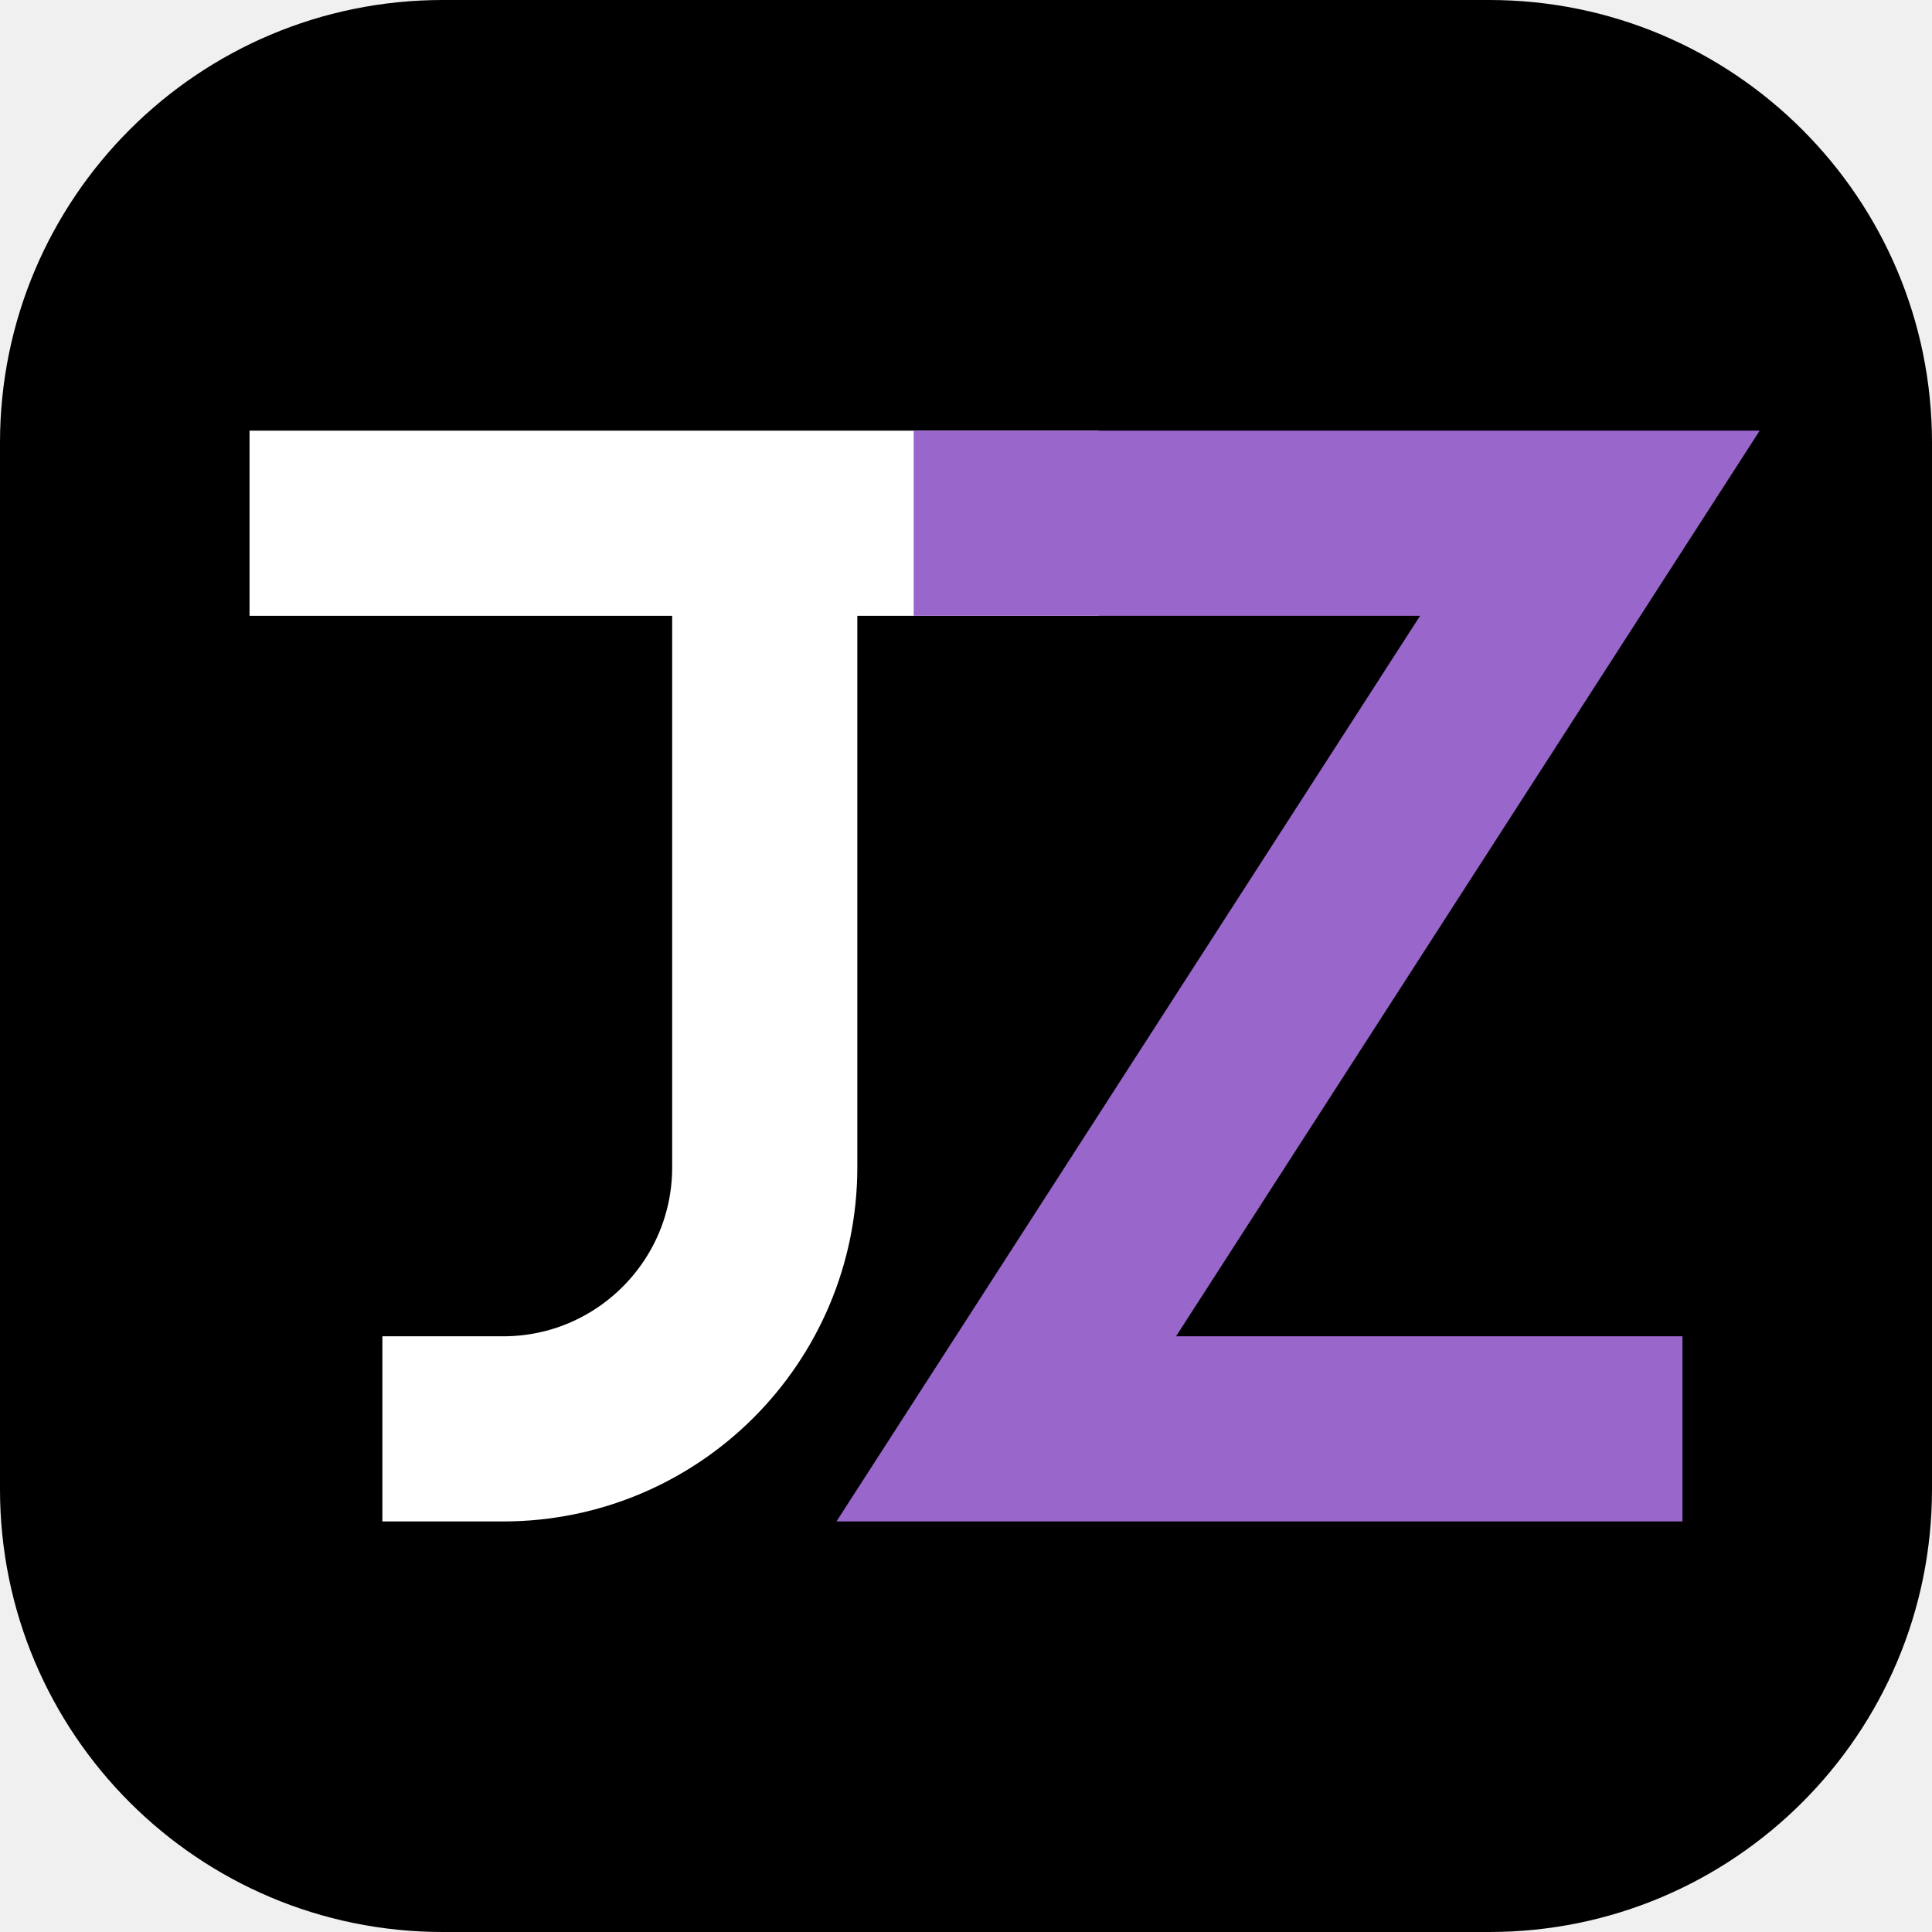
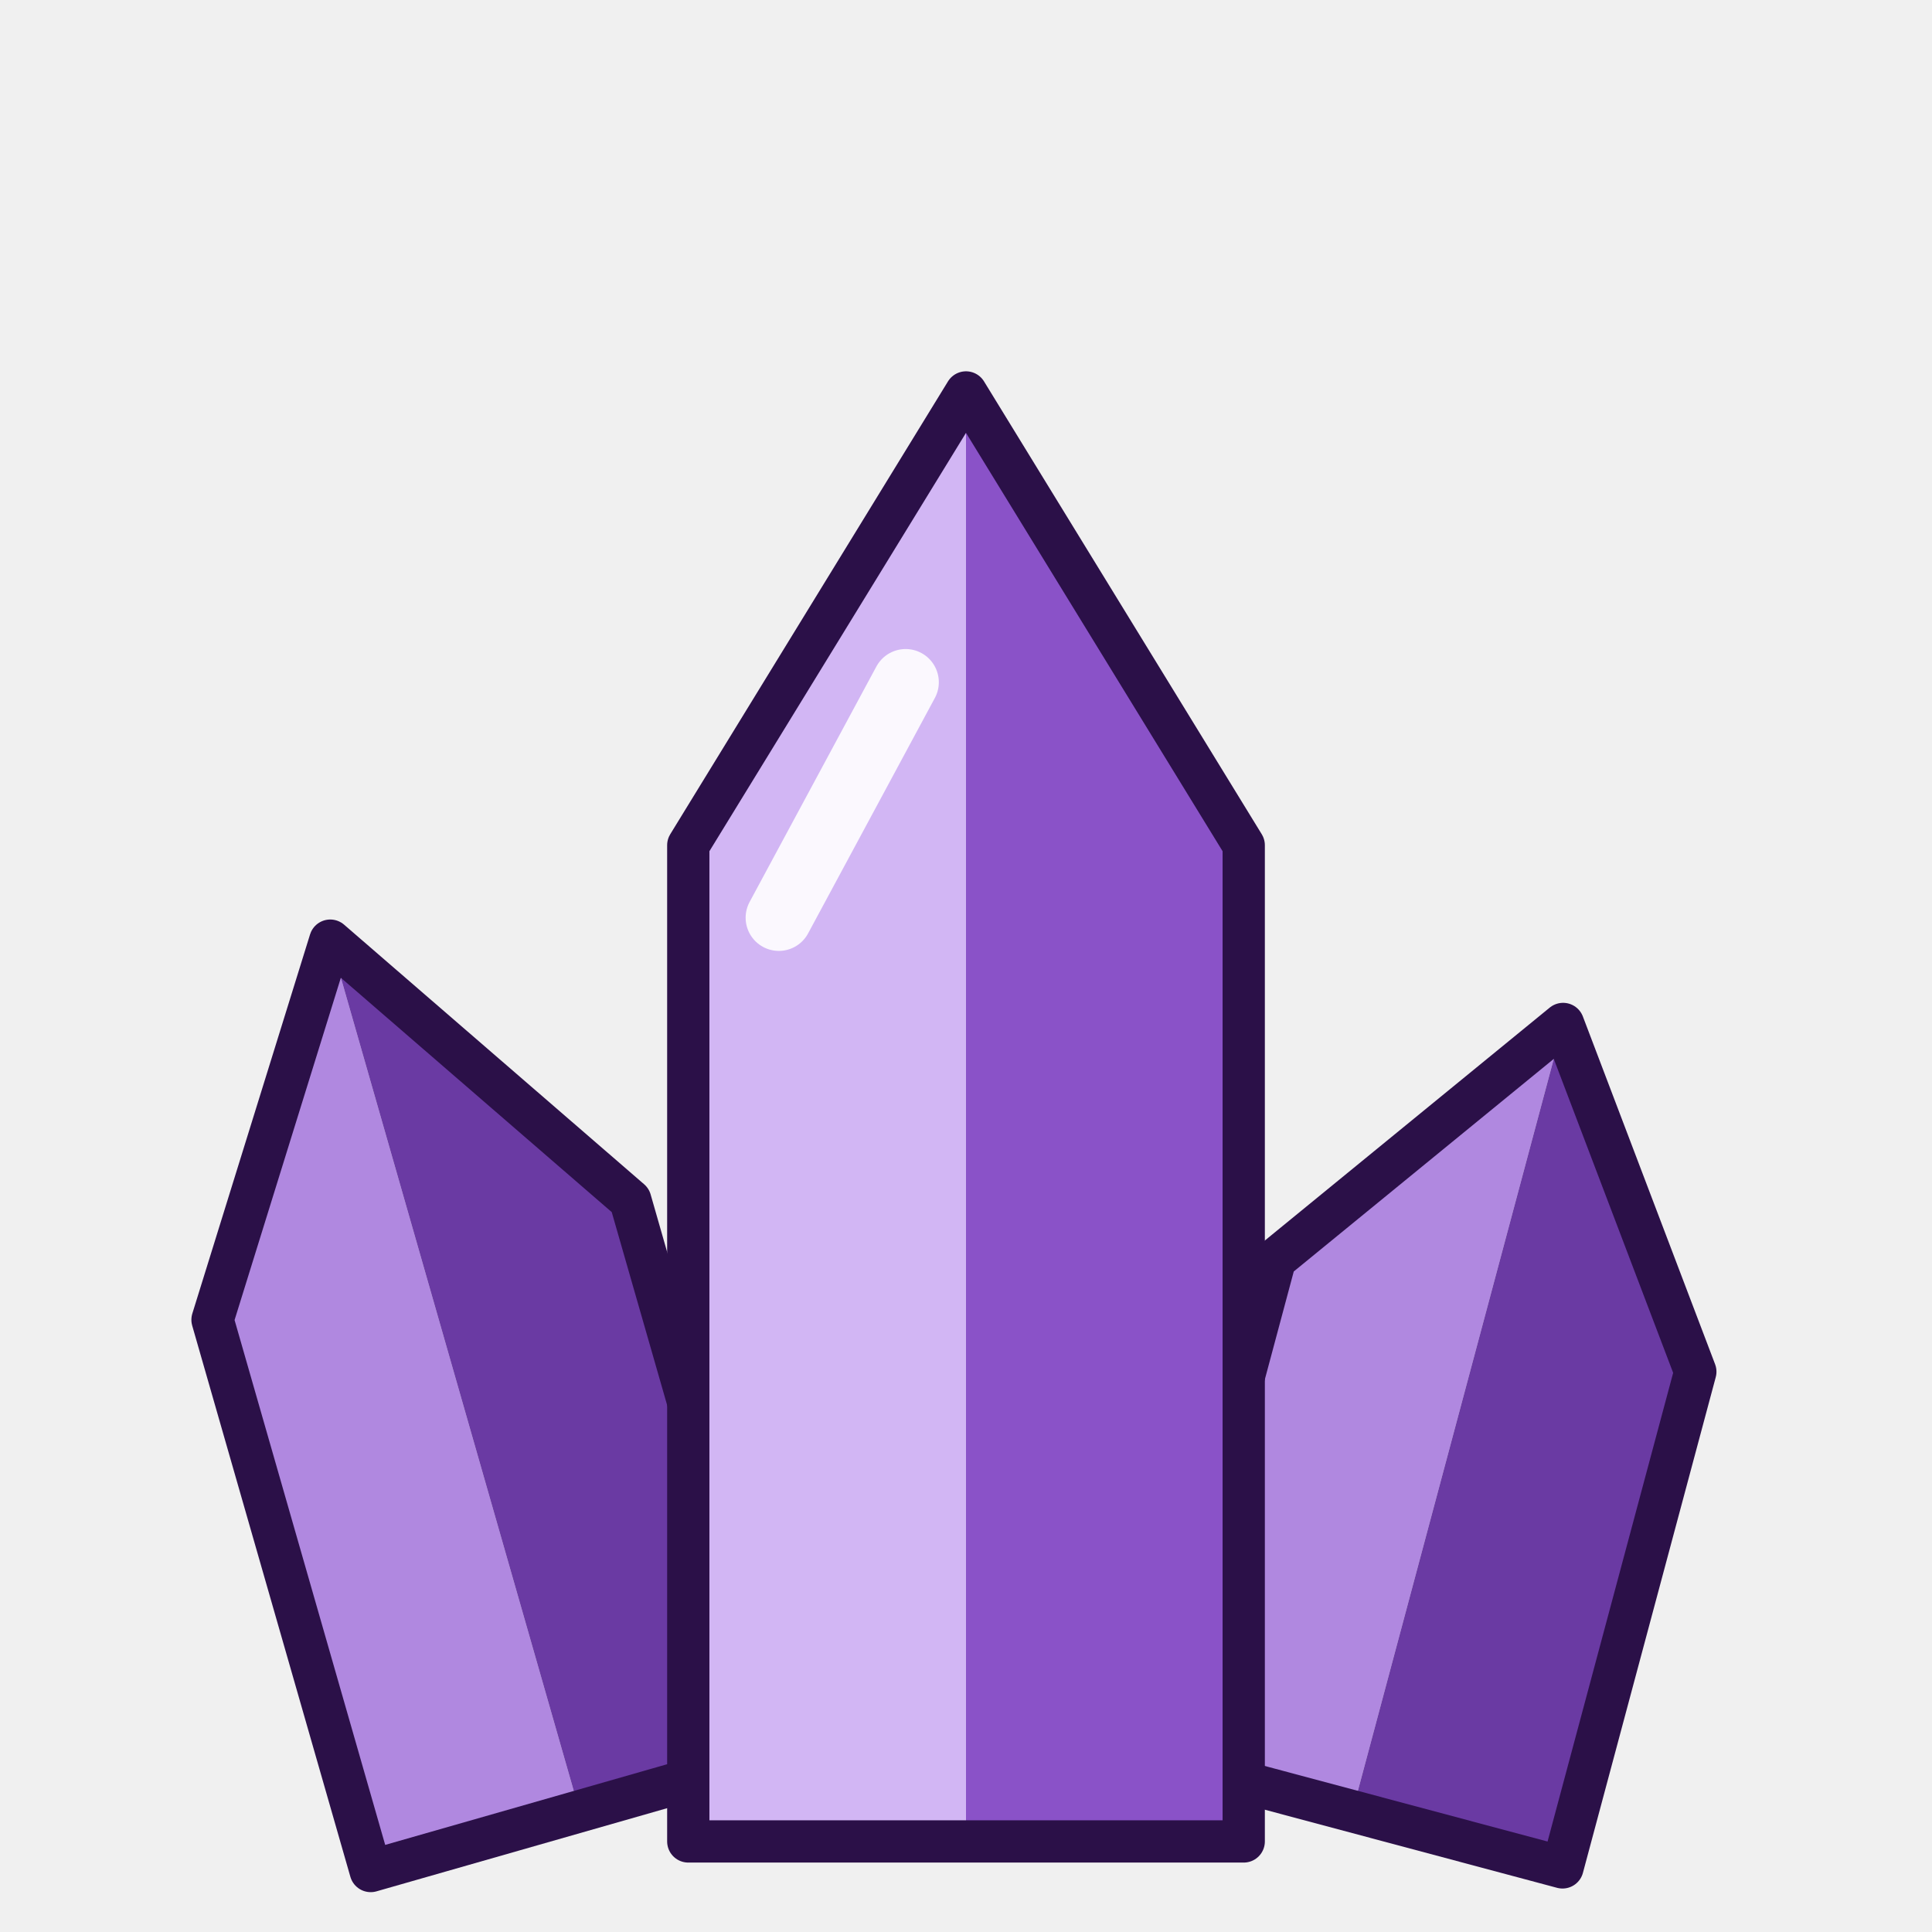
- <svg xmlns="http://www.w3.org/2000/svg" viewBox="0 0 48 48">
-   <rect width="48" height="48" rx="11" fill="#000" />
-   <g fill="none" stroke-width="4.6">
-     <path d="M8.5 13H25" stroke="#fff" stroke-linecap="square" />
-     <path d="M19 13v16a6.5 6.5 0 0 1-6.5 6.5H9.5" stroke="#fff" />
-     <path d="M25 13h14.5L25 35.5h14.5" stroke="#9966CC" stroke-linecap="square" stroke-linejoin="miter" />
-   </g>
+ <svg xmlns="http://www.w3.org/2000/svg" viewBox="0 0 32 32">
+   <polygon points="6.14,30.99 3.52,21.86 5.47,15.58 9.60,30.00" fill="#b088e0" />
+   <polygon points="9.60,30.00 5.47,15.58 10.44,19.88 13.06,29.01" fill="#6a3aa3" />
+   <polygon points="6.14,30.99 3.52,21.86 5.47,15.58 10.44,19.88 13.06,29.01" fill="none" stroke="#2b1048" stroke-width=".7" stroke-linejoin="round" />
+   <polygon points="18.92,29.07 21.12,20.86 25.89,16.96 22.40,30.00" fill="#b088e0" />
+   <polygon points="22.40,30.00 25.89,16.96 28.08,22.72 25.88,30.93" fill="#6a3aa3" />
+   <polygon points="18.92,29.07 21.12,20.86 25.89,16.96 28.08,22.72 25.88,30.93" fill="none" stroke="#2b1048" stroke-width=".7" stroke-linejoin="round" />
+   <polygon points="11.40,30.50 11.40,14.00 16.00,6.50 16.00,30.50" fill="#d2b6f4" />
+   <polygon points="16.00,30.50 16.00,6.50 20.60,14.00 20.60,30.50" fill="#8a52c8" />
+   <polygon points="11.40,30.50 11.40,14.00 16.00,6.50 20.60,14.00 20.60,30.50" fill="none" stroke="#2b1048" stroke-width=".7" stroke-linejoin="round" />
+   <path d="M12.9 15.2 15 11.3" stroke="#fff" stroke-opacity=".9" stroke-width="1.1" stroke-linecap="round" />
</svg>
